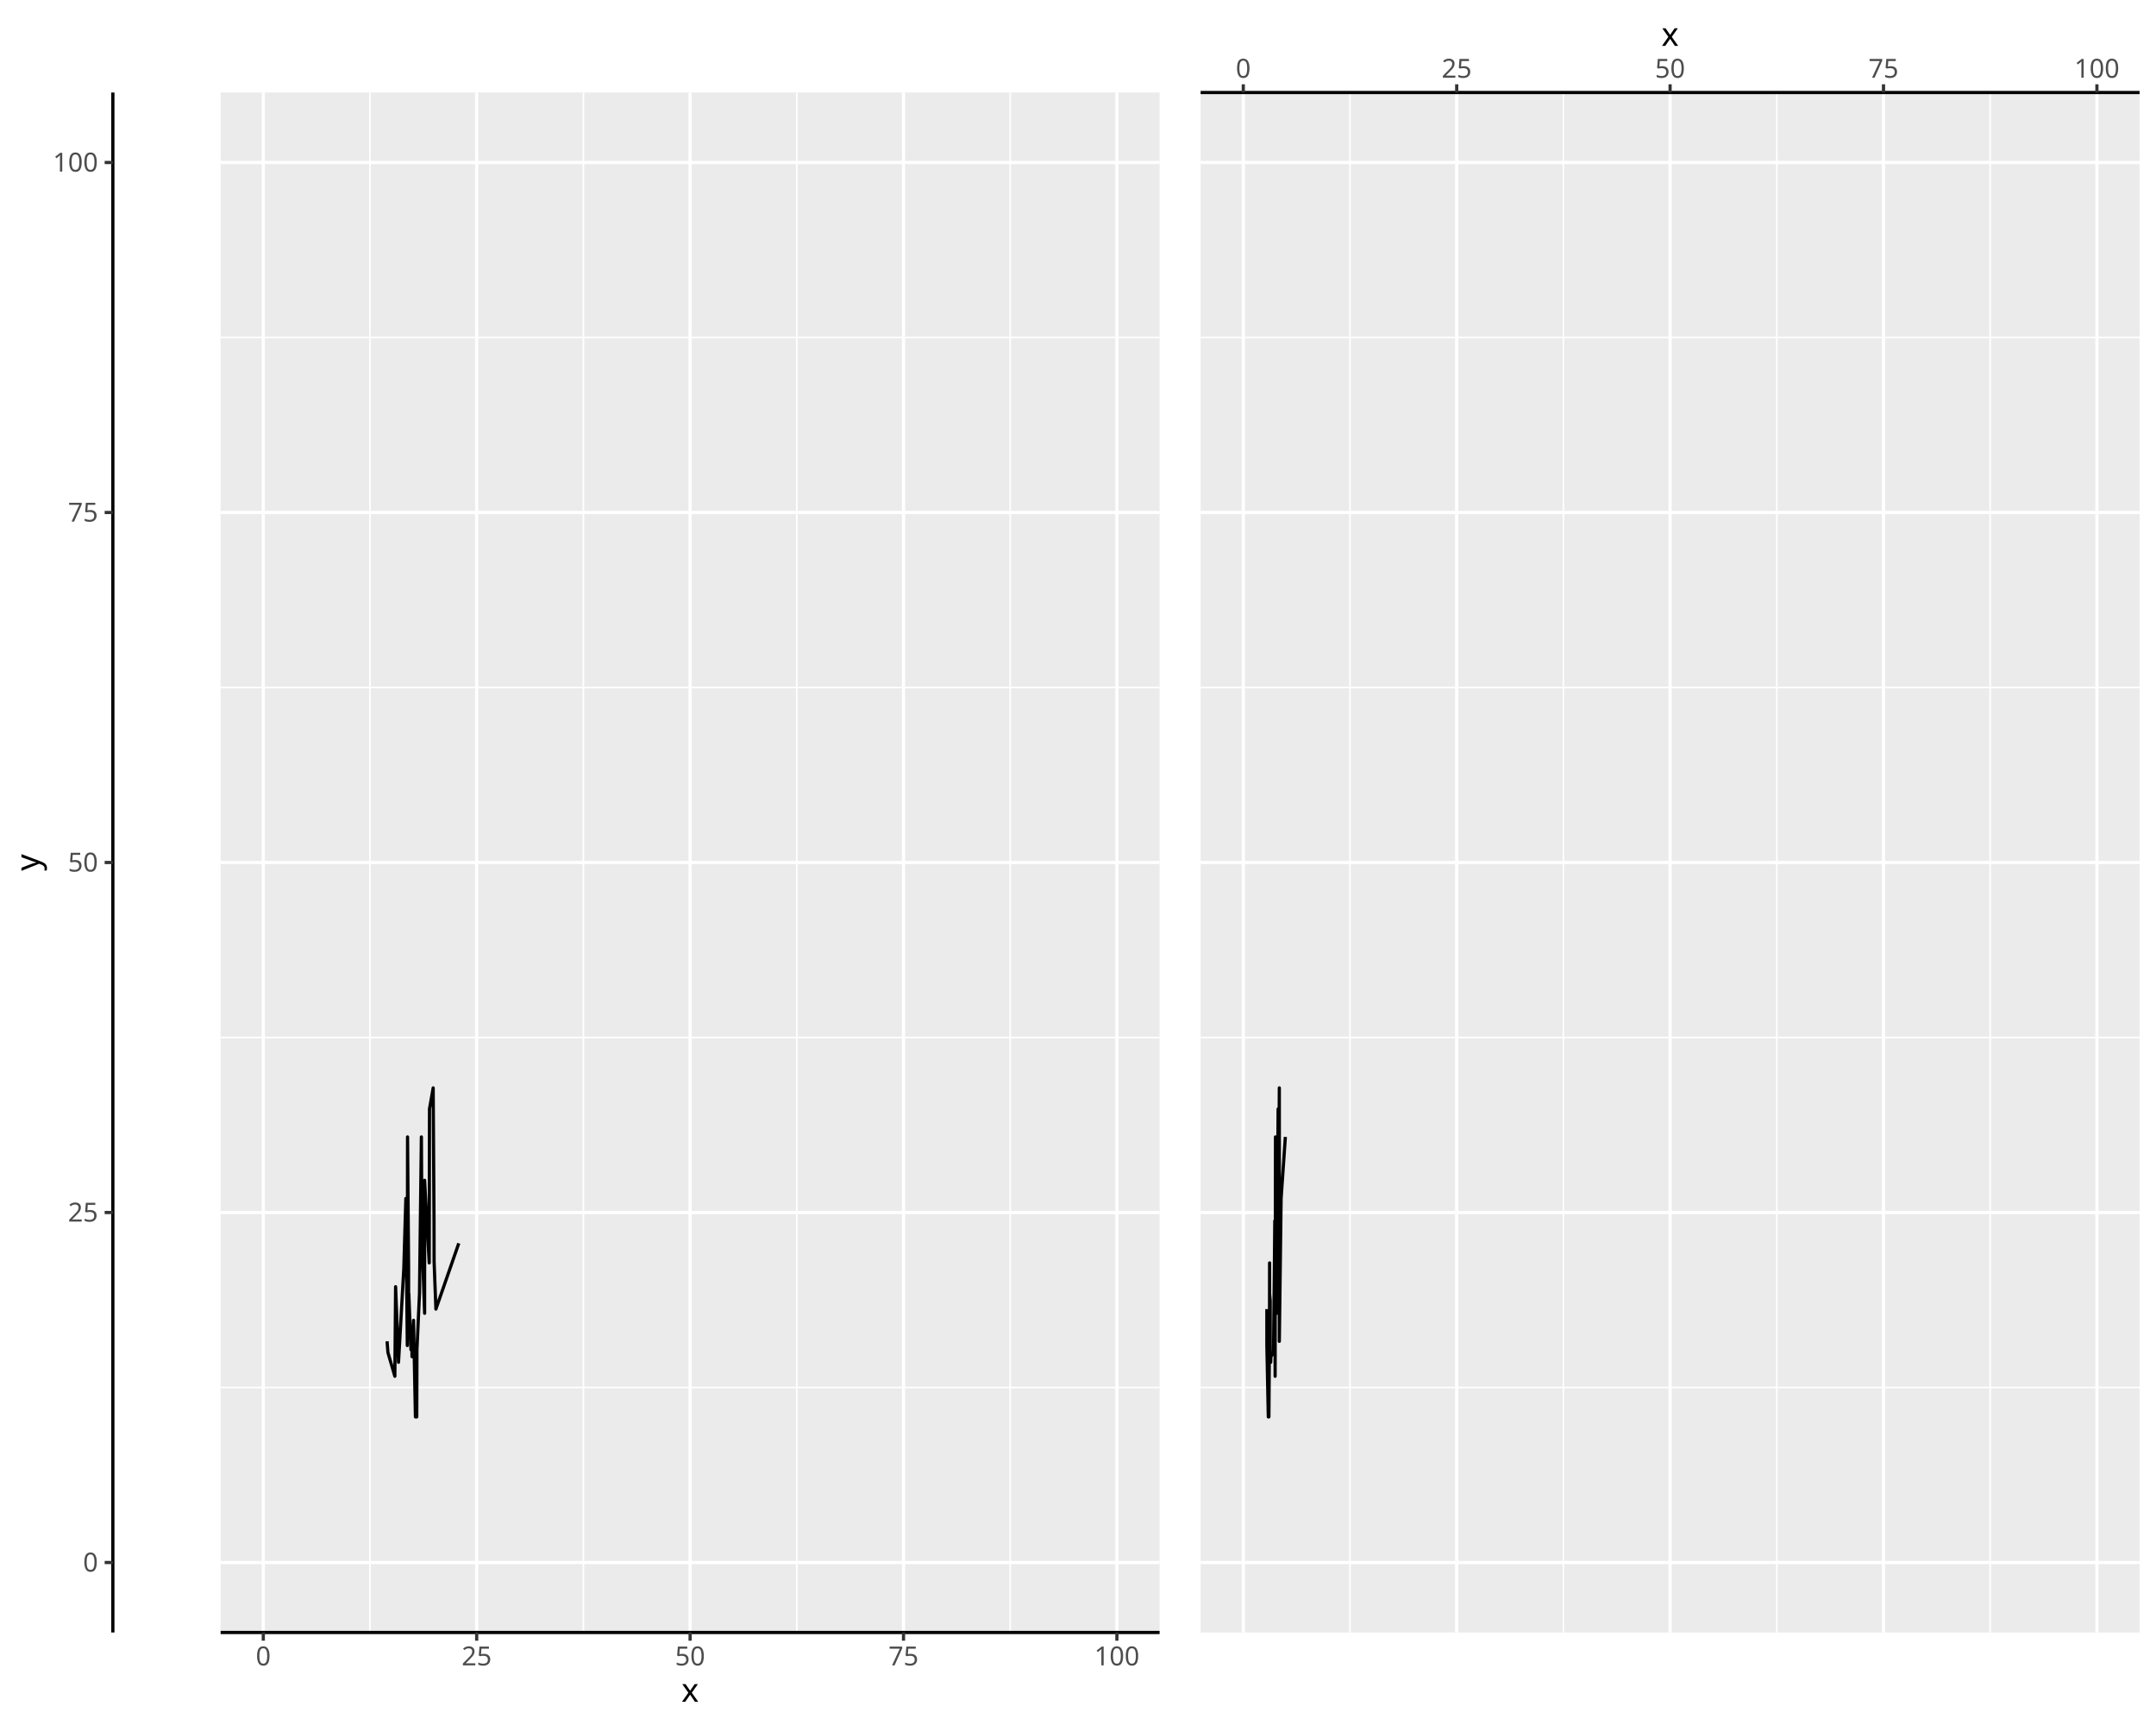
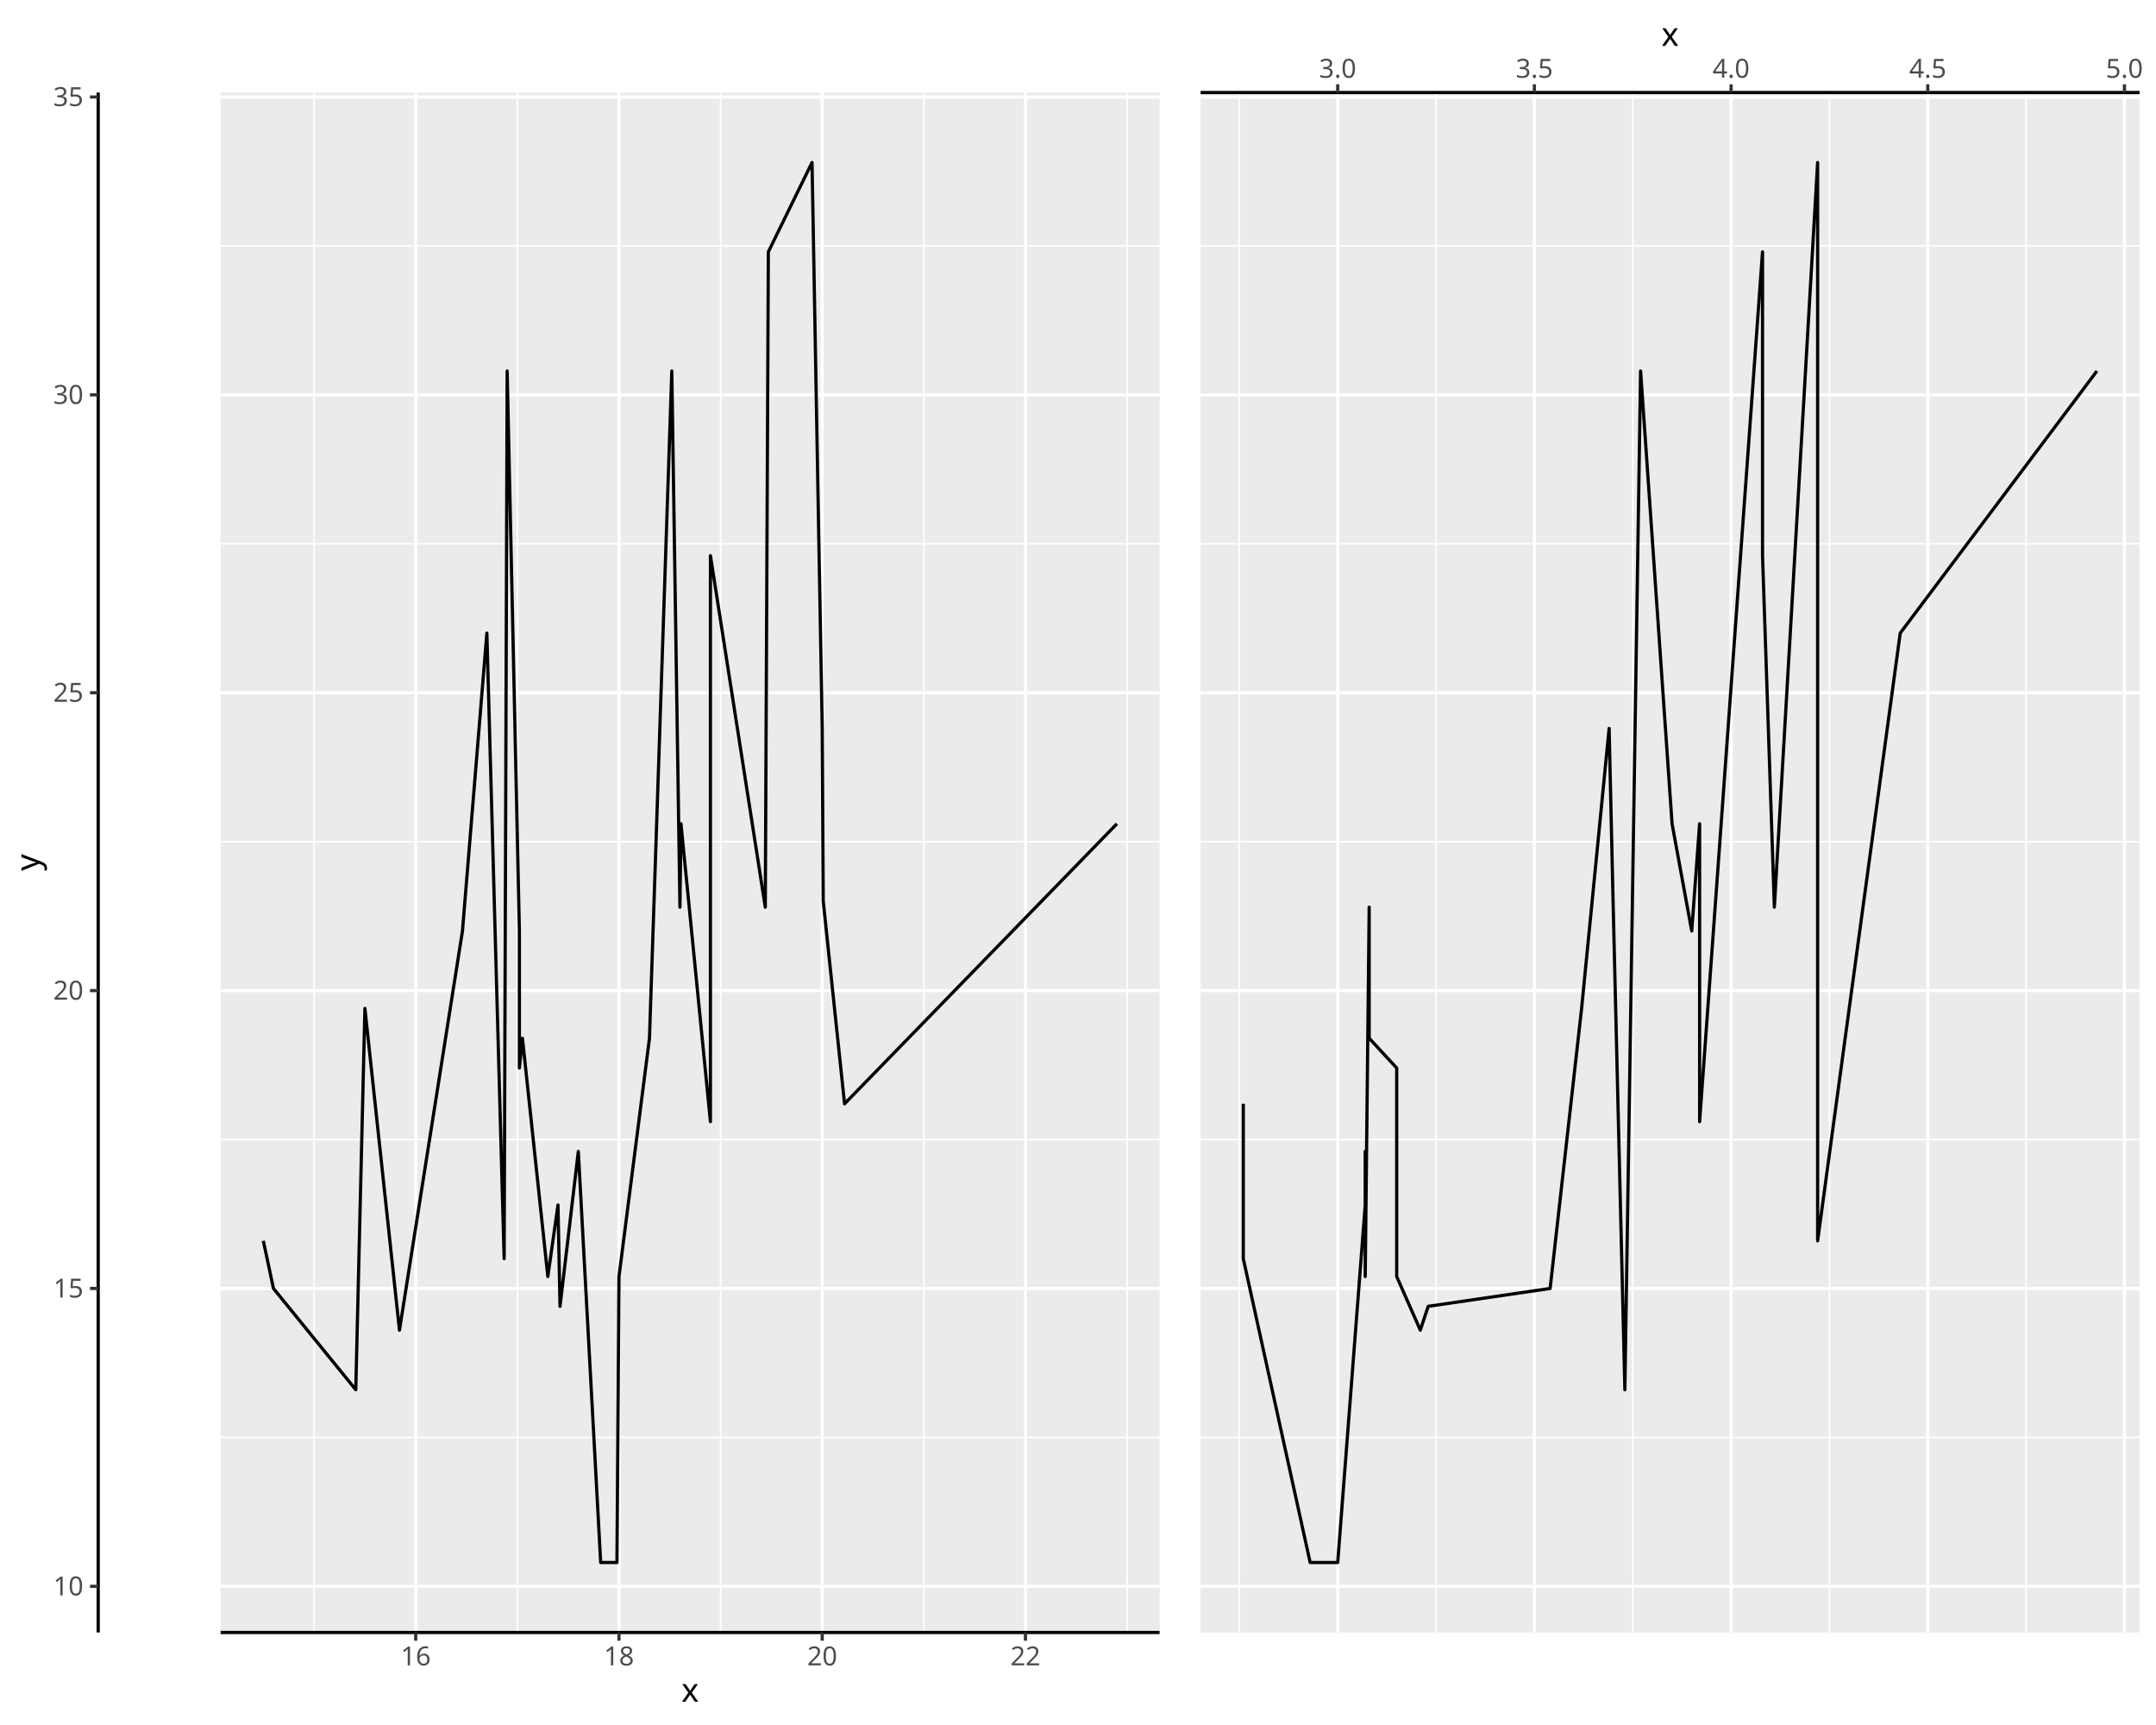
<svg xmlns="http://www.w3.org/2000/svg" class="svglite" data-engine-version="2.0" width="720.00pt" height="576.00pt" viewBox="0 0 720.00 576.00">
  <defs>
    <style type="text/css">
    .svglite line, .svglite polyline, .svglite polygon, .svglite path, .svglite rect, .svglite circle {
      fill: none;
      stroke: #000000;
      stroke-linecap: round;
      stroke-linejoin: round;
      stroke-miterlimit: 10.00;
    }
  </style>
  </defs>
  <rect width="100%" height="100%" style="stroke: none; fill: #FFFFFF;" />
  <defs>
    <clipPath id="cpMC4wMHw3MjAuMDB8MC4wMHw1NzYuMDA=">
      <rect x="0.00" y="0.00" width="720.00" height="576.00" />
    </clipPath>
  </defs>
  <g clip-path="url(#cpMC4wMHw3MjAuMDB8MC4wMHw1NzYuMDA=)">
</g>
  <defs>
    <clipPath id="cpMzkyLjczfDcyMC4wMHwwLjAwfDU3Ni4wMA==">
      <rect x="392.73" y="0.00" width="327.27" height="576.00" />
    </clipPath>
  </defs>
  <g clip-path="url(#cpMzkyLjczfDcyMC4wMHwwLjAwfDU3Ni4wMA==)">
    <rect x="392.73" y="0.00" width="327.27" height="576.00" style="stroke-width: 1.07; stroke: #FFFFFF; fill: #FFFFFF;" />
  </g>
  <g clip-path="url(#cpMC4wMHw3MjAuMDB8MC4wMHw1NzYuMDA=)">
</g>
  <defs>
    <clipPath id="cpNDAwLjk1fDcxNC41MnwzMC44OXw1NDUuMTE=">
      <rect x="400.95" y="30.89" width="313.57" height="514.22" />
    </clipPath>
  </defs>
  <g clip-path="url(#cpNDAwLjk1fDcxNC41MnwzMC44OXw1NDUuMTE=)">
    <rect x="400.95" y="30.89" width="313.57" height="514.22" style="stroke-width: 1.07; stroke: none; fill: #EBEBEB;" />
-     <polyline points="400.95,463.30 714.52,463.30 " style="stroke-width: 0.53; stroke: #FFFFFF; stroke-linecap: butt;" />
-     <polyline points="400.95,346.43 714.52,346.43 " style="stroke-width: 0.53; stroke: #FFFFFF; stroke-linecap: butt;" />
-     <polyline points="400.95,229.57 714.52,229.57 " style="stroke-width: 0.53; stroke: #FFFFFF; stroke-linecap: butt;" />
-     <polyline points="400.95,112.70 714.52,112.70 " style="stroke-width: 0.53; stroke: #FFFFFF; stroke-linecap: butt;" />
-     <polyline points="450.83,545.11 450.83,30.89 " style="stroke-width: 0.53; stroke: #FFFFFF; stroke-linecap: butt;" />
-     <polyline points="522.10,545.11 522.10,30.89 " style="stroke-width: 0.53; stroke: #FFFFFF; stroke-linecap: butt;" />
-     <polyline points="593.37,545.11 593.37,30.89 " style="stroke-width: 0.53; stroke: #FFFFFF; stroke-linecap: butt;" />
-     <polyline points="664.63,545.11 664.63,30.89 " style="stroke-width: 0.53; stroke: #FFFFFF; stroke-linecap: butt;" />
-     <polyline points="400.95,521.74 714.52,521.74 " style="stroke-width: 1.07; stroke: #FFFFFF; stroke-linecap: butt;" />
-     <polyline points="400.95,404.87 714.52,404.87 " style="stroke-width: 1.07; stroke: #FFFFFF; stroke-linecap: butt;" />
-     <polyline points="400.95,288.00 714.52,288.00 " style="stroke-width: 1.07; stroke: #FFFFFF; stroke-linecap: butt;" />
-     <polyline points="400.95,171.13 714.52,171.13 " style="stroke-width: 1.07; stroke: #FFFFFF; stroke-linecap: butt;" />
-     <polyline points="400.95,54.26 714.52,54.26 " style="stroke-width: 1.07; stroke: #FFFFFF; stroke-linecap: butt;" />
-     <polyline points="415.20,545.11 415.20,30.89 " style="stroke-width: 1.07; stroke: #FFFFFF; stroke-linecap: butt;" />
-     <polyline points="486.47,545.11 486.47,30.89 " style="stroke-width: 1.07; stroke: #FFFFFF; stroke-linecap: butt;" />
-     <polyline points="557.73,545.11 557.73,30.89 " style="stroke-width: 1.07; stroke: #FFFFFF; stroke-linecap: butt;" />
-     <polyline points="629.00,545.11 629.00,30.89 " style="stroke-width: 1.07; stroke: #FFFFFF; stroke-linecap: butt;" />
-     <polyline points="700.27,545.11 700.27,30.89 " style="stroke-width: 1.07; stroke: #FFFFFF; stroke-linecap: butt;" />
-     <polyline points="423.07,437.13 423.07,449.28 423.55,473.12 423.75,473.12 423.95,445.07 423.95,440.87 423.95,450.68 423.98,421.70 423.98,431.98 424.18,434.32 424.18,450.68 424.35,454.89 424.41,453.02 425.29,451.62 425.52,429.65 425.72,407.67 425.75,421.23 425.83,459.56 425.95,379.63 426.17,415.15 426.32,423.57 426.32,423.57 426.37,415.15 426.37,431.98 426.37,438.53 426.83,370.28 426.83,394.12 426.92,421.70 427.23,363.26 427.23,447.88 427.83,400.19 429.25,379.63 " style="stroke-width: 1.07; stroke-linecap: butt;" />
+     <polyline points="400.95,479.96 714.52,479.96 " style="stroke-width: 0.53; stroke: #FFFFFF; stroke-linecap: butt;" />
+     <polyline points="400.95,380.50 714.52,380.50 " style="stroke-width: 0.53; stroke: #FFFFFF; stroke-linecap: butt;" />
+     <polyline points="400.95,281.04 714.52,281.04 " style="stroke-width: 0.53; stroke: #FFFFFF; stroke-linecap: butt;" />
+     <polyline points="400.95,181.57 714.52,181.57 " style="stroke-width: 0.53; stroke: #FFFFFF; stroke-linecap: butt;" />
+     <polyline points="400.95,82.11 714.52,82.11 " style="stroke-width: 0.53; stroke: #FFFFFF; stroke-linecap: butt;" />
+     <polyline points="413.89,545.11 413.89,30.89 " style="stroke-width: 0.53; stroke: #FFFFFF; stroke-linecap: butt;" />
+     <polyline points="479.57,545.11 479.57,30.89 " style="stroke-width: 0.53; stroke: #FFFFFF; stroke-linecap: butt;" />
+     <polyline points="545.25,545.11 545.25,30.89 " style="stroke-width: 0.53; stroke: #FFFFFF; stroke-linecap: butt;" />
+     <polyline points="610.94,545.11 610.94,30.89 " style="stroke-width: 0.53; stroke: #FFFFFF; stroke-linecap: butt;" />
+     <polyline points="676.62,545.11 676.62,30.89 " style="stroke-width: 0.53; stroke: #FFFFFF; stroke-linecap: butt;" />
+     <polyline points="400.95,529.70 714.52,529.70 " style="stroke-width: 1.07; stroke: #FFFFFF; stroke-linecap: butt;" />
+     <polyline points="400.95,430.23 714.52,430.23 " style="stroke-width: 1.07; stroke: #FFFFFF; stroke-linecap: butt;" />
+     <polyline points="400.95,330.77 714.52,330.77 " style="stroke-width: 1.07; stroke: #FFFFFF; stroke-linecap: butt;" />
+     <polyline points="400.95,231.31 714.52,231.31 " style="stroke-width: 1.07; stroke: #FFFFFF; stroke-linecap: butt;" />
+     <polyline points="400.95,131.84 714.52,131.84 " style="stroke-width: 1.07; stroke: #FFFFFF; stroke-linecap: butt;" />
+     <polyline points="400.95,32.38 714.52,32.38 " style="stroke-width: 1.07; stroke: #FFFFFF; stroke-linecap: butt;" />
+     <polyline points="446.73,545.11 446.73,30.89 " style="stroke-width: 1.07; stroke: #FFFFFF; stroke-linecap: butt;" />
+     <polyline points="512.41,545.11 512.41,30.89 " style="stroke-width: 1.07; stroke: #FFFFFF; stroke-linecap: butt;" />
+     <polyline points="578.10,545.11 578.10,30.89 " style="stroke-width: 1.07; stroke: #FFFFFF; stroke-linecap: butt;" />
+     <polyline points="643.78,545.11 643.78,30.89 " style="stroke-width: 1.07; stroke: #FFFFFF; stroke-linecap: butt;" />
+     <polyline points="709.46,545.11 709.46,30.89 " style="stroke-width: 1.07; stroke: #FFFFFF; stroke-linecap: butt;" />
+     <polyline points="415.20,368.57 415.20,420.29 437.53,521.74 446.73,521.74 455.92,402.38 455.92,384.48 455.92,426.25 457.24,302.92 457.24,346.68 466.43,356.63 466.43,426.25 474.32,444.16 476.94,436.20 517.67,430.23 528.18,336.74 537.37,243.24 538.69,300.93 542.63,464.05 547.88,123.89 558.39,275.07 564.96,310.88 564.96,310.88 567.59,275.07 567.59,346.68 567.59,374.53 588.60,84.10 588.60,185.55 592.55,302.92 607.00,54.26 607.00,414.32 634.58,211.41 700.27,123.89 " style="stroke-width: 1.07; stroke-linecap: butt;" />
  </g>
  <g clip-path="url(#cpMC4wMHw3MjAuMDB8MC4wMHw1NzYuMDA=)">
    <polyline points="400.95,30.89 714.52,30.89 " style="stroke-width: 1.07; stroke-linecap: butt;" />
-     <polyline points="415.20,28.15 415.20,30.89 " style="stroke-width: 1.07; stroke: #333333; stroke-linecap: butt;" />
-     <polyline points="486.47,28.15 486.47,30.89 " style="stroke-width: 1.07; stroke: #333333; stroke-linecap: butt;" />
-     <polyline points="557.73,28.15 557.73,30.89 " style="stroke-width: 1.07; stroke: #333333; stroke-linecap: butt;" />
-     <polyline points="629.00,28.15 629.00,30.89 " style="stroke-width: 1.07; stroke: #333333; stroke-linecap: butt;" />
-     <polyline points="700.27,28.15 700.27,30.89 " style="stroke-width: 1.07; stroke: #333333; stroke-linecap: butt;" />
-     <text x="415.20" y="25.96" text-anchor="middle" style="font-size: 8.80px; fill: #4D4D4D; font-family: sans;" textLength="4.89px" lengthAdjust="spacingAndGlyphs">0</text>
-     <text x="486.47" y="25.96" text-anchor="middle" style="font-size: 8.80px; fill: #4D4D4D; font-family: sans;" textLength="9.79px" lengthAdjust="spacingAndGlyphs">25</text>
-     <text x="557.73" y="25.96" text-anchor="middle" style="font-size: 8.80px; fill: #4D4D4D; font-family: sans;" textLength="9.79px" lengthAdjust="spacingAndGlyphs">50</text>
-     <text x="629.00" y="25.96" text-anchor="middle" style="font-size: 8.80px; fill: #4D4D4D; font-family: sans;" textLength="9.79px" lengthAdjust="spacingAndGlyphs">75</text>
-     <text x="700.27" y="25.96" text-anchor="middle" style="font-size: 8.80px; fill: #4D4D4D; font-family: sans;" textLength="14.68px" lengthAdjust="spacingAndGlyphs">100</text>
+     <polyline points="446.73,28.15 446.73,30.89 " style="stroke-width: 1.07; stroke: #333333; stroke-linecap: butt;" />
+     <polyline points="512.41,28.15 512.41,30.89 " style="stroke-width: 1.07; stroke: #333333; stroke-linecap: butt;" />
+     <polyline points="578.10,28.15 578.10,30.89 " style="stroke-width: 1.07; stroke: #333333; stroke-linecap: butt;" />
+     <polyline points="643.78,28.15 643.78,30.89 " style="stroke-width: 1.07; stroke: #333333; stroke-linecap: butt;" />
+     <polyline points="709.46,28.15 709.46,30.89 " style="stroke-width: 1.07; stroke: #333333; stroke-linecap: butt;" />
+     <text x="446.73" y="25.96" text-anchor="middle" style="font-size: 8.80px; fill: #4D4D4D; font-family: sans;" textLength="12.23px" lengthAdjust="spacingAndGlyphs">3.0</text>
+     <text x="512.41" y="25.96" text-anchor="middle" style="font-size: 8.80px; fill: #4D4D4D; font-family: sans;" textLength="12.23px" lengthAdjust="spacingAndGlyphs">3.5</text>
+     <text x="578.10" y="25.96" text-anchor="middle" style="font-size: 8.80px; fill: #4D4D4D; font-family: sans;" textLength="12.23px" lengthAdjust="spacingAndGlyphs">4.0</text>
+     <text x="643.78" y="25.96" text-anchor="middle" style="font-size: 8.80px; fill: #4D4D4D; font-family: sans;" textLength="12.23px" lengthAdjust="spacingAndGlyphs">4.5</text>
+     <text x="709.46" y="25.96" text-anchor="middle" style="font-size: 8.80px; fill: #4D4D4D; font-family: sans;" textLength="12.23px" lengthAdjust="spacingAndGlyphs">5.0</text>
    <text x="557.73" y="15.33" text-anchor="middle" style="font-size: 11.00px; font-family: sans;" textLength="5.50px" lengthAdjust="spacingAndGlyphs">x</text>
  </g>
  <defs>
    <clipPath id="cpNjUuNDV8MzkyLjczfDAuMDB8NTc2LjAw">
      <rect x="65.45" y="0.00" width="327.27" height="576.00" />
    </clipPath>
  </defs>
  <g clip-path="url(#cpNjUuNDV8MzkyLjczfDAuMDB8NTc2LjAw)">
    <rect x="65.45" y="0.00" width="327.27" height="576.00" style="stroke-width: 1.07; stroke: #FFFFFF; fill: #FFFFFF;" />
  </g>
  <g clip-path="url(#cpMC4wMHw3MjAuMDB8MC4wMHw1NzYuMDA=)">
</g>
  <defs>
    <clipPath id="cpNzMuNjd8Mzg3LjI1fDMwLjg5fDU0NS4xMQ==">
      <rect x="73.67" y="30.89" width="313.57" height="514.22" />
    </clipPath>
  </defs>
  <g clip-path="url(#cpNzMuNjd8Mzg3LjI1fDMwLjg5fDU0NS4xMQ==)">
    <rect x="73.67" y="30.89" width="313.57" height="514.22" style="stroke-width: 1.07; stroke: none; fill: #EBEBEB;" />
-     <polyline points="73.67,463.30 387.25,463.30 " style="stroke-width: 0.53; stroke: #FFFFFF; stroke-linecap: butt;" />
-     <polyline points="73.67,346.43 387.25,346.43 " style="stroke-width: 0.53; stroke: #FFFFFF; stroke-linecap: butt;" />
-     <polyline points="73.67,229.57 387.25,229.57 " style="stroke-width: 0.53; stroke: #FFFFFF; stroke-linecap: butt;" />
-     <polyline points="73.67,112.70 387.25,112.70 " style="stroke-width: 0.53; stroke: #FFFFFF; stroke-linecap: butt;" />
-     <polyline points="123.56,545.11 123.56,30.89 " style="stroke-width: 0.53; stroke: #FFFFFF; stroke-linecap: butt;" />
-     <polyline points="194.83,545.11 194.83,30.89 " style="stroke-width: 0.53; stroke: #FFFFFF; stroke-linecap: butt;" />
-     <polyline points="266.09,545.11 266.09,30.89 " style="stroke-width: 0.53; stroke: #FFFFFF; stroke-linecap: butt;" />
-     <polyline points="337.36,545.11 337.36,30.89 " style="stroke-width: 0.53; stroke: #FFFFFF; stroke-linecap: butt;" />
-     <polyline points="73.67,521.74 387.25,521.74 " style="stroke-width: 1.07; stroke: #FFFFFF; stroke-linecap: butt;" />
-     <polyline points="73.67,404.87 387.25,404.87 " style="stroke-width: 1.07; stroke: #FFFFFF; stroke-linecap: butt;" />
-     <polyline points="73.67,288.00 387.25,288.00 " style="stroke-width: 1.07; stroke: #FFFFFF; stroke-linecap: butt;" />
-     <polyline points="73.67,171.13 387.25,171.13 " style="stroke-width: 1.07; stroke: #FFFFFF; stroke-linecap: butt;" />
-     <polyline points="73.67,54.26 387.25,54.26 " style="stroke-width: 1.07; stroke: #FFFFFF; stroke-linecap: butt;" />
-     <polyline points="87.93,545.11 87.93,30.89 " style="stroke-width: 1.07; stroke: #FFFFFF; stroke-linecap: butt;" />
-     <polyline points="159.19,545.11 159.19,30.89 " style="stroke-width: 1.07; stroke: #FFFFFF; stroke-linecap: butt;" />
-     <polyline points="230.46,545.11 230.46,30.89 " style="stroke-width: 1.07; stroke: #FFFFFF; stroke-linecap: butt;" />
-     <polyline points="301.73,545.11 301.73,30.89 " style="stroke-width: 1.07; stroke: #FFFFFF; stroke-linecap: butt;" />
-     <polyline points="372.99,545.11 372.99,30.89 " style="stroke-width: 1.07; stroke: #FFFFFF; stroke-linecap: butt;" />
-     <polyline points="129.26,447.88 129.55,451.62 131.86,459.56 132.11,429.65 133.08,454.89 134.85,423.57 135.53,400.19 136.02,449.28 136.10,379.63 136.45,423.57 136.45,434.32 136.53,431.98 137.24,450.68 137.53,445.07 137.59,453.02 138.10,440.87 138.73,473.12 139.18,473.12 139.24,450.68 140.09,431.98 140.72,379.63 140.95,421.70 140.98,415.15 141.80,438.53 141.80,394.12 143.34,421.70 143.43,370.28 144.66,363.26 144.94,407.67 144.97,421.23 145.57,437.13 153.21,415.15 " style="stroke-width: 1.07; stroke-linecap: butt;" />
+     <polyline points="73.67,479.96 387.25,479.96 " style="stroke-width: 0.53; stroke: #FFFFFF; stroke-linecap: butt;" />
+     <polyline points="73.67,380.50 387.25,380.50 " style="stroke-width: 0.53; stroke: #FFFFFF; stroke-linecap: butt;" />
+     <polyline points="73.67,281.04 387.25,281.04 " style="stroke-width: 0.53; stroke: #FFFFFF; stroke-linecap: butt;" />
+     <polyline points="73.67,181.57 387.25,181.57 " style="stroke-width: 0.53; stroke: #FFFFFF; stroke-linecap: butt;" />
+     <polyline points="73.67,82.11 387.25,82.11 " style="stroke-width: 0.53; stroke: #FFFFFF; stroke-linecap: butt;" />
+     <polyline points="104.90,545.11 104.90,30.89 " style="stroke-width: 0.53; stroke: #FFFFFF; stroke-linecap: butt;" />
+     <polyline points="172.77,545.11 172.77,30.89 " style="stroke-width: 0.53; stroke: #FFFFFF; stroke-linecap: butt;" />
+     <polyline points="240.64,545.11 240.64,30.89 " style="stroke-width: 0.53; stroke: #FFFFFF; stroke-linecap: butt;" />
+     <polyline points="308.51,545.11 308.51,30.89 " style="stroke-width: 0.53; stroke: #FFFFFF; stroke-linecap: butt;" />
+     <polyline points="376.39,545.11 376.39,30.89 " style="stroke-width: 0.53; stroke: #FFFFFF; stroke-linecap: butt;" />
+     <polyline points="73.67,529.70 387.25,529.70 " style="stroke-width: 1.07; stroke: #FFFFFF; stroke-linecap: butt;" />
+     <polyline points="73.67,430.23 387.25,430.23 " style="stroke-width: 1.07; stroke: #FFFFFF; stroke-linecap: butt;" />
+     <polyline points="73.67,330.77 387.25,330.77 " style="stroke-width: 1.07; stroke: #FFFFFF; stroke-linecap: butt;" />
+     <polyline points="73.67,231.31 387.25,231.31 " style="stroke-width: 1.07; stroke: #FFFFFF; stroke-linecap: butt;" />
+     <polyline points="73.67,131.84 387.25,131.84 " style="stroke-width: 1.07; stroke: #FFFFFF; stroke-linecap: butt;" />
+     <polyline points="73.67,32.38 387.25,32.38 " style="stroke-width: 1.07; stroke: #FFFFFF; stroke-linecap: butt;" />
+     <polyline points="138.83,545.11 138.83,30.89 " style="stroke-width: 1.07; stroke: #FFFFFF; stroke-linecap: butt;" />
+     <polyline points="206.71,545.11 206.71,30.89 " style="stroke-width: 1.07; stroke: #FFFFFF; stroke-linecap: butt;" />
+     <polyline points="274.58,545.11 274.58,30.89 " style="stroke-width: 1.07; stroke: #FFFFFF; stroke-linecap: butt;" />
+     <polyline points="342.45,545.11 342.45,30.89 " style="stroke-width: 1.07; stroke: #FFFFFF; stroke-linecap: butt;" />
+     <polyline points="87.93,414.32 91.32,430.23 118.81,464.05 121.86,336.74 133.40,444.16 154.44,310.88 162.59,211.41 168.36,420.29 169.37,123.89 173.45,310.88 173.45,356.63 174.47,346.68 182.95,426.25 186.34,402.38 187.02,436.20 193.13,384.48 200.60,521.74 206.03,521.74 206.71,426.25 216.89,346.68 224.35,123.89 227.07,302.92 227.41,275.07 237.25,374.53 237.25,185.55 255.57,302.92 256.59,84.10 271.18,54.26 274.58,243.24 274.92,300.93 282.04,368.57 372.99,275.07 " style="stroke-width: 1.07; stroke-linecap: butt;" />
  </g>
  <g clip-path="url(#cpMC4wMHw3MjAuMDB8MC4wMHw1NzYuMDA=)">
    <polyline points="73.67,545.11 387.25,545.11 " style="stroke-width: 1.07; stroke-linecap: butt;" />
-     <polyline points="87.93,547.85 87.93,545.11 " style="stroke-width: 1.07; stroke: #333333; stroke-linecap: butt;" />
-     <polyline points="159.19,547.85 159.19,545.11 " style="stroke-width: 1.07; stroke: #333333; stroke-linecap: butt;" />
-     <polyline points="230.46,547.85 230.46,545.11 " style="stroke-width: 1.07; stroke: #333333; stroke-linecap: butt;" />
-     <polyline points="301.73,547.85 301.73,545.11 " style="stroke-width: 1.07; stroke: #333333; stroke-linecap: butt;" />
-     <polyline points="372.99,547.85 372.99,545.11 " style="stroke-width: 1.07; stroke: #333333; stroke-linecap: butt;" />
-     <text x="87.93" y="556.10" text-anchor="middle" style="font-size: 8.80px; fill: #4D4D4D; font-family: sans;" textLength="4.89px" lengthAdjust="spacingAndGlyphs">0</text>
-     <text x="159.19" y="556.10" text-anchor="middle" style="font-size: 8.80px; fill: #4D4D4D; font-family: sans;" textLength="9.79px" lengthAdjust="spacingAndGlyphs">25</text>
-     <text x="230.46" y="556.10" text-anchor="middle" style="font-size: 8.80px; fill: #4D4D4D; font-family: sans;" textLength="9.79px" lengthAdjust="spacingAndGlyphs">50</text>
-     <text x="301.73" y="556.10" text-anchor="middle" style="font-size: 8.80px; fill: #4D4D4D; font-family: sans;" textLength="9.79px" lengthAdjust="spacingAndGlyphs">75</text>
-     <text x="372.99" y="556.10" text-anchor="middle" style="font-size: 8.80px; fill: #4D4D4D; font-family: sans;" textLength="14.68px" lengthAdjust="spacingAndGlyphs">100</text>
+     <polyline points="138.83,547.85 138.83,545.11 " style="stroke-width: 1.07; stroke: #333333; stroke-linecap: butt;" />
+     <polyline points="206.71,547.85 206.71,545.11 " style="stroke-width: 1.07; stroke: #333333; stroke-linecap: butt;" />
+     <polyline points="274.58,547.85 274.58,545.11 " style="stroke-width: 1.07; stroke: #333333; stroke-linecap: butt;" />
+     <polyline points="342.45,547.85 342.45,545.11 " style="stroke-width: 1.07; stroke: #333333; stroke-linecap: butt;" />
+     <text x="138.83" y="556.10" text-anchor="middle" style="font-size: 8.80px; fill: #4D4D4D; font-family: sans;" textLength="9.79px" lengthAdjust="spacingAndGlyphs">16</text>
+     <text x="206.71" y="556.10" text-anchor="middle" style="font-size: 8.80px; fill: #4D4D4D; font-family: sans;" textLength="9.79px" lengthAdjust="spacingAndGlyphs">18</text>
+     <text x="274.58" y="556.10" text-anchor="middle" style="font-size: 8.80px; fill: #4D4D4D; font-family: sans;" textLength="9.79px" lengthAdjust="spacingAndGlyphs">20</text>
+     <text x="342.45" y="556.10" text-anchor="middle" style="font-size: 8.80px; fill: #4D4D4D; font-family: sans;" textLength="9.79px" lengthAdjust="spacingAndGlyphs">22</text>
    <text x="230.46" y="568.24" text-anchor="middle" style="font-size: 11.00px; font-family: sans;" textLength="5.50px" lengthAdjust="spacingAndGlyphs">x</text>
-     <polyline points="37.69,545.11 37.69,30.89 " style="stroke-width: 1.07; stroke-linecap: butt;" />
-     <text x="32.76" y="524.77" text-anchor="end" style="font-size: 8.80px; fill: #4D4D4D; font-family: sans;" textLength="4.89px" lengthAdjust="spacingAndGlyphs">0</text>
-     <text x="32.76" y="407.90" text-anchor="end" style="font-size: 8.80px; fill: #4D4D4D; font-family: sans;" textLength="9.79px" lengthAdjust="spacingAndGlyphs">25</text>
-     <text x="32.76" y="291.03" text-anchor="end" style="font-size: 8.80px; fill: #4D4D4D; font-family: sans;" textLength="9.79px" lengthAdjust="spacingAndGlyphs">50</text>
-     <text x="32.76" y="174.16" text-anchor="end" style="font-size: 8.80px; fill: #4D4D4D; font-family: sans;" textLength="9.79px" lengthAdjust="spacingAndGlyphs">75</text>
-     <text x="32.76" y="57.29" text-anchor="end" style="font-size: 8.80px; fill: #4D4D4D; font-family: sans;" textLength="14.68px" lengthAdjust="spacingAndGlyphs">100</text>
-     <polyline points="34.95,521.74 37.69,521.74 " style="stroke-width: 1.07; stroke: #333333; stroke-linecap: butt;" />
-     <polyline points="34.95,404.87 37.69,404.87 " style="stroke-width: 1.07; stroke: #333333; stroke-linecap: butt;" />
-     <polyline points="34.95,288.00 37.69,288.00 " style="stroke-width: 1.07; stroke: #333333; stroke-linecap: butt;" />
-     <polyline points="34.95,171.13 37.69,171.13 " style="stroke-width: 1.07; stroke: #333333; stroke-linecap: butt;" />
-     <polyline points="34.95,54.26 37.69,54.26 " style="stroke-width: 1.07; stroke: #333333; stroke-linecap: butt;" />
+     <polyline points="32.79,545.11 32.79,30.89 " style="stroke-width: 1.07; stroke-linecap: butt;" />
+     <text x="27.86" y="532.72" text-anchor="end" style="font-size: 8.80px; fill: #4D4D4D; font-family: sans;" textLength="9.79px" lengthAdjust="spacingAndGlyphs">10</text>
+     <text x="27.86" y="433.26" text-anchor="end" style="font-size: 8.80px; fill: #4D4D4D; font-family: sans;" textLength="9.79px" lengthAdjust="spacingAndGlyphs">15</text>
+     <text x="27.86" y="333.80" text-anchor="end" style="font-size: 8.80px; fill: #4D4D4D; font-family: sans;" textLength="9.79px" lengthAdjust="spacingAndGlyphs">20</text>
+     <text x="27.86" y="234.33" text-anchor="end" style="font-size: 8.80px; fill: #4D4D4D; font-family: sans;" textLength="9.79px" lengthAdjust="spacingAndGlyphs">25</text>
+     <text x="27.86" y="134.87" text-anchor="end" style="font-size: 8.80px; fill: #4D4D4D; font-family: sans;" textLength="9.79px" lengthAdjust="spacingAndGlyphs">30</text>
+     <text x="27.86" y="35.41" text-anchor="end" style="font-size: 8.80px; fill: #4D4D4D; font-family: sans;" textLength="9.79px" lengthAdjust="spacingAndGlyphs">35</text>
+     <polyline points="30.05,529.70 32.79,529.70 " style="stroke-width: 1.07; stroke: #333333; stroke-linecap: butt;" />
+     <polyline points="30.05,430.23 32.79,430.23 " style="stroke-width: 1.07; stroke: #333333; stroke-linecap: butt;" />
+     <polyline points="30.05,330.77 32.79,330.77 " style="stroke-width: 1.07; stroke: #333333; stroke-linecap: butt;" />
+     <polyline points="30.05,231.31 32.79,231.31 " style="stroke-width: 1.07; stroke: #333333; stroke-linecap: butt;" />
+     <polyline points="30.05,131.84 32.79,131.84 " style="stroke-width: 1.07; stroke: #333333; stroke-linecap: butt;" />
+     <polyline points="30.05,32.38 32.79,32.38 " style="stroke-width: 1.07; stroke: #333333; stroke-linecap: butt;" />
    <text transform="translate(13.05,288.00) rotate(-90)" text-anchor="middle" style="font-size: 11.00px; font-family: sans;" textLength="5.50px" lengthAdjust="spacingAndGlyphs">y</text>
  </g>
</svg>
